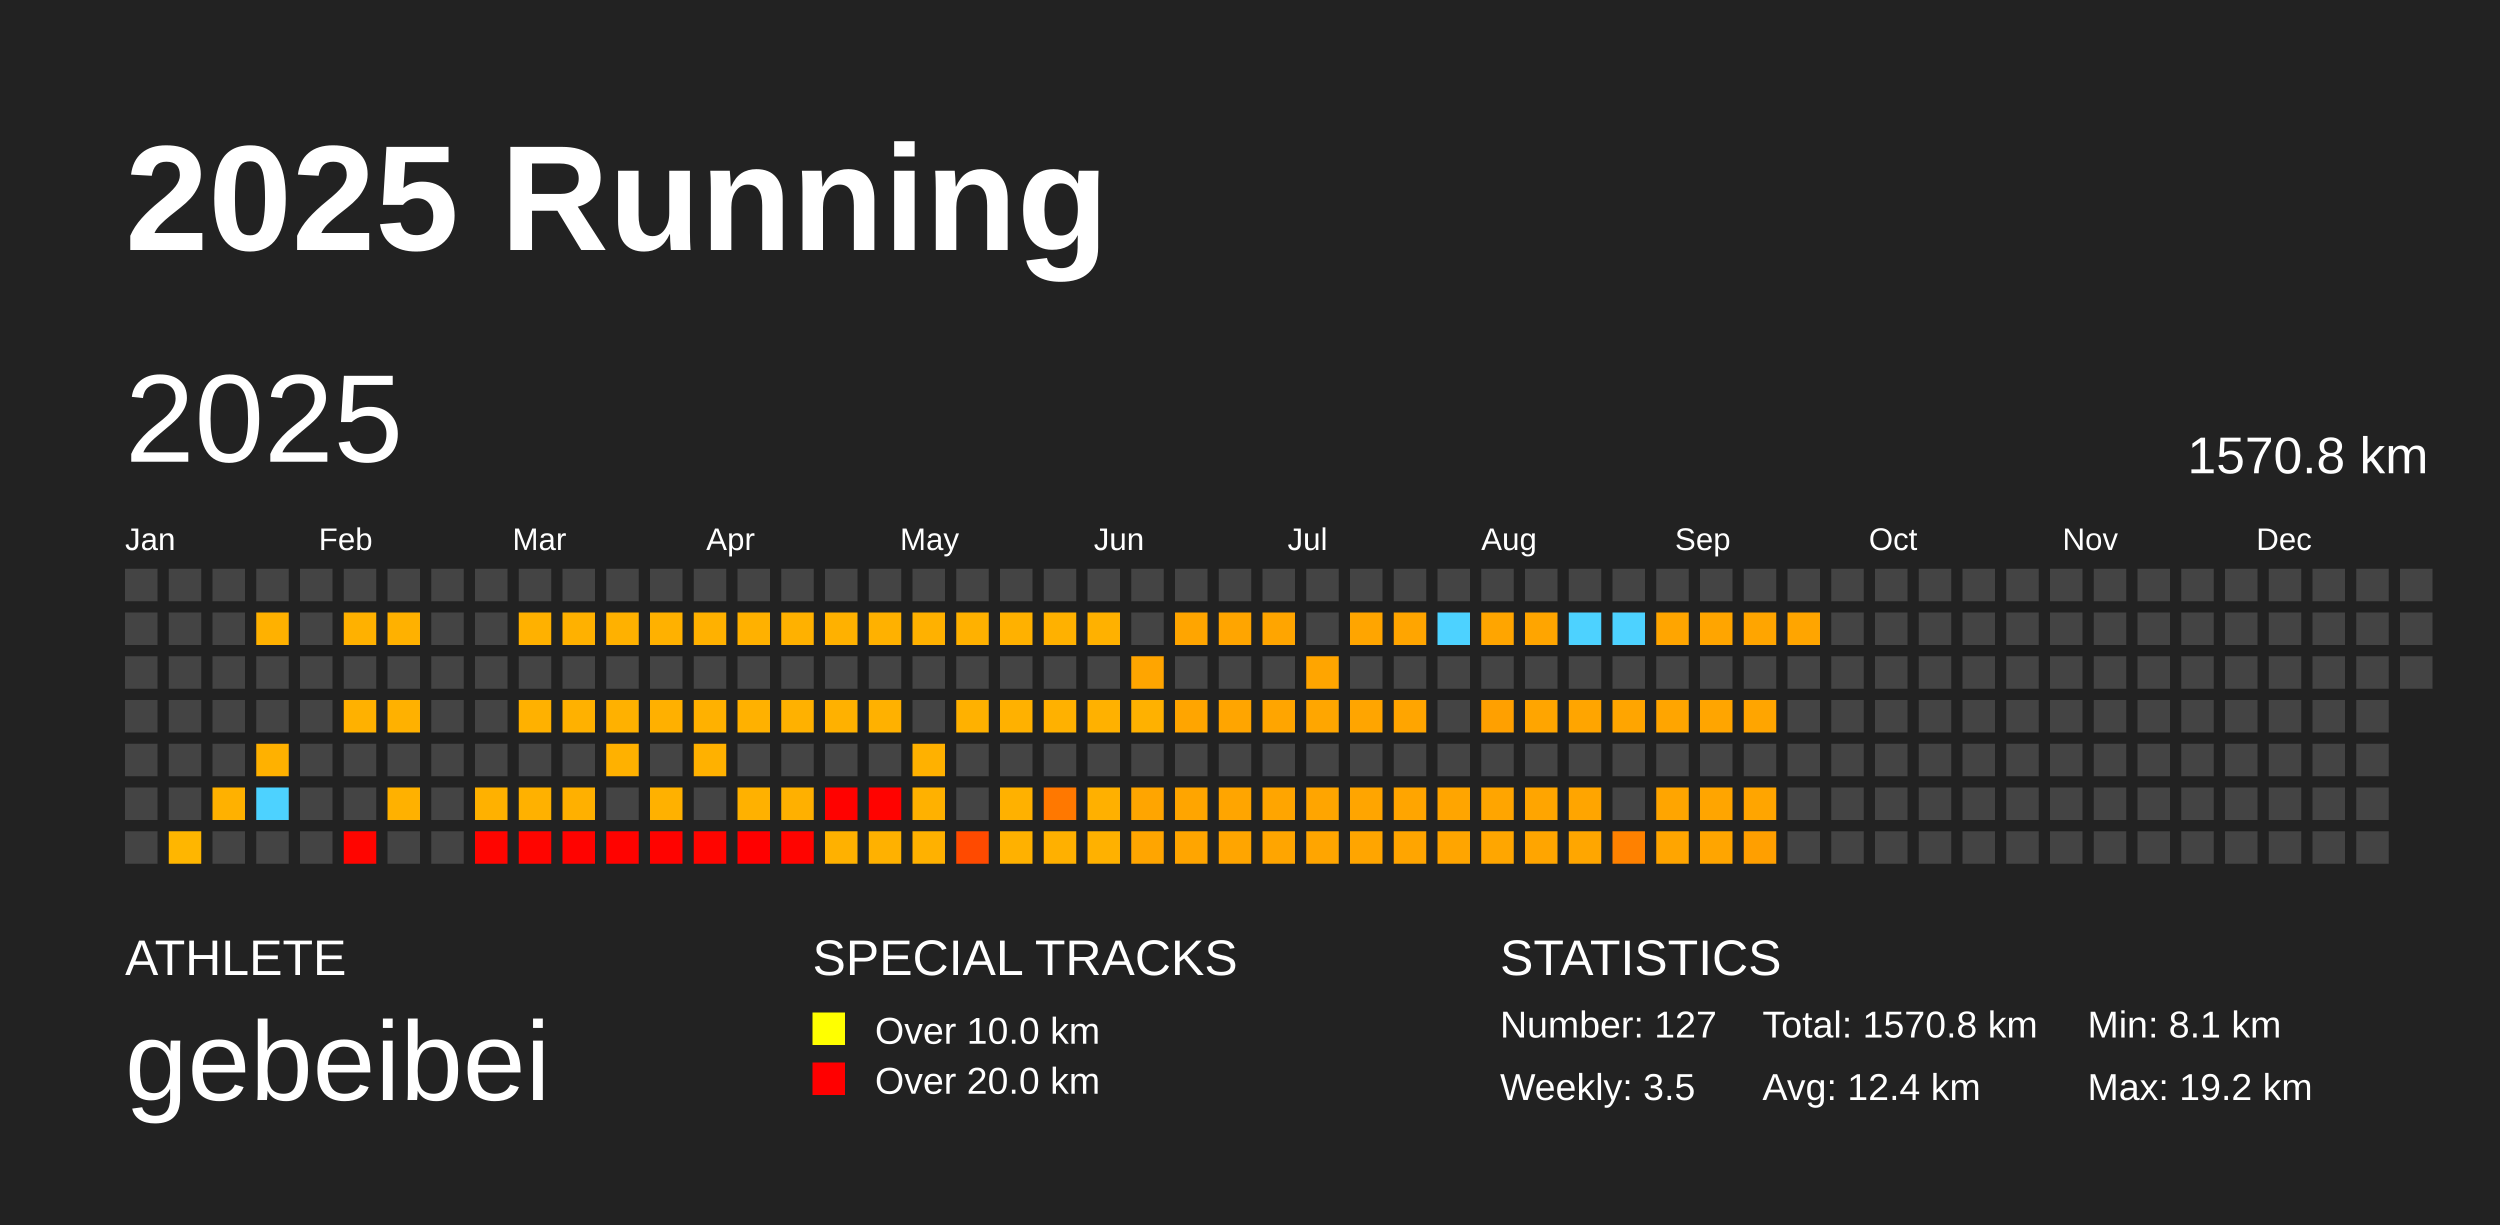
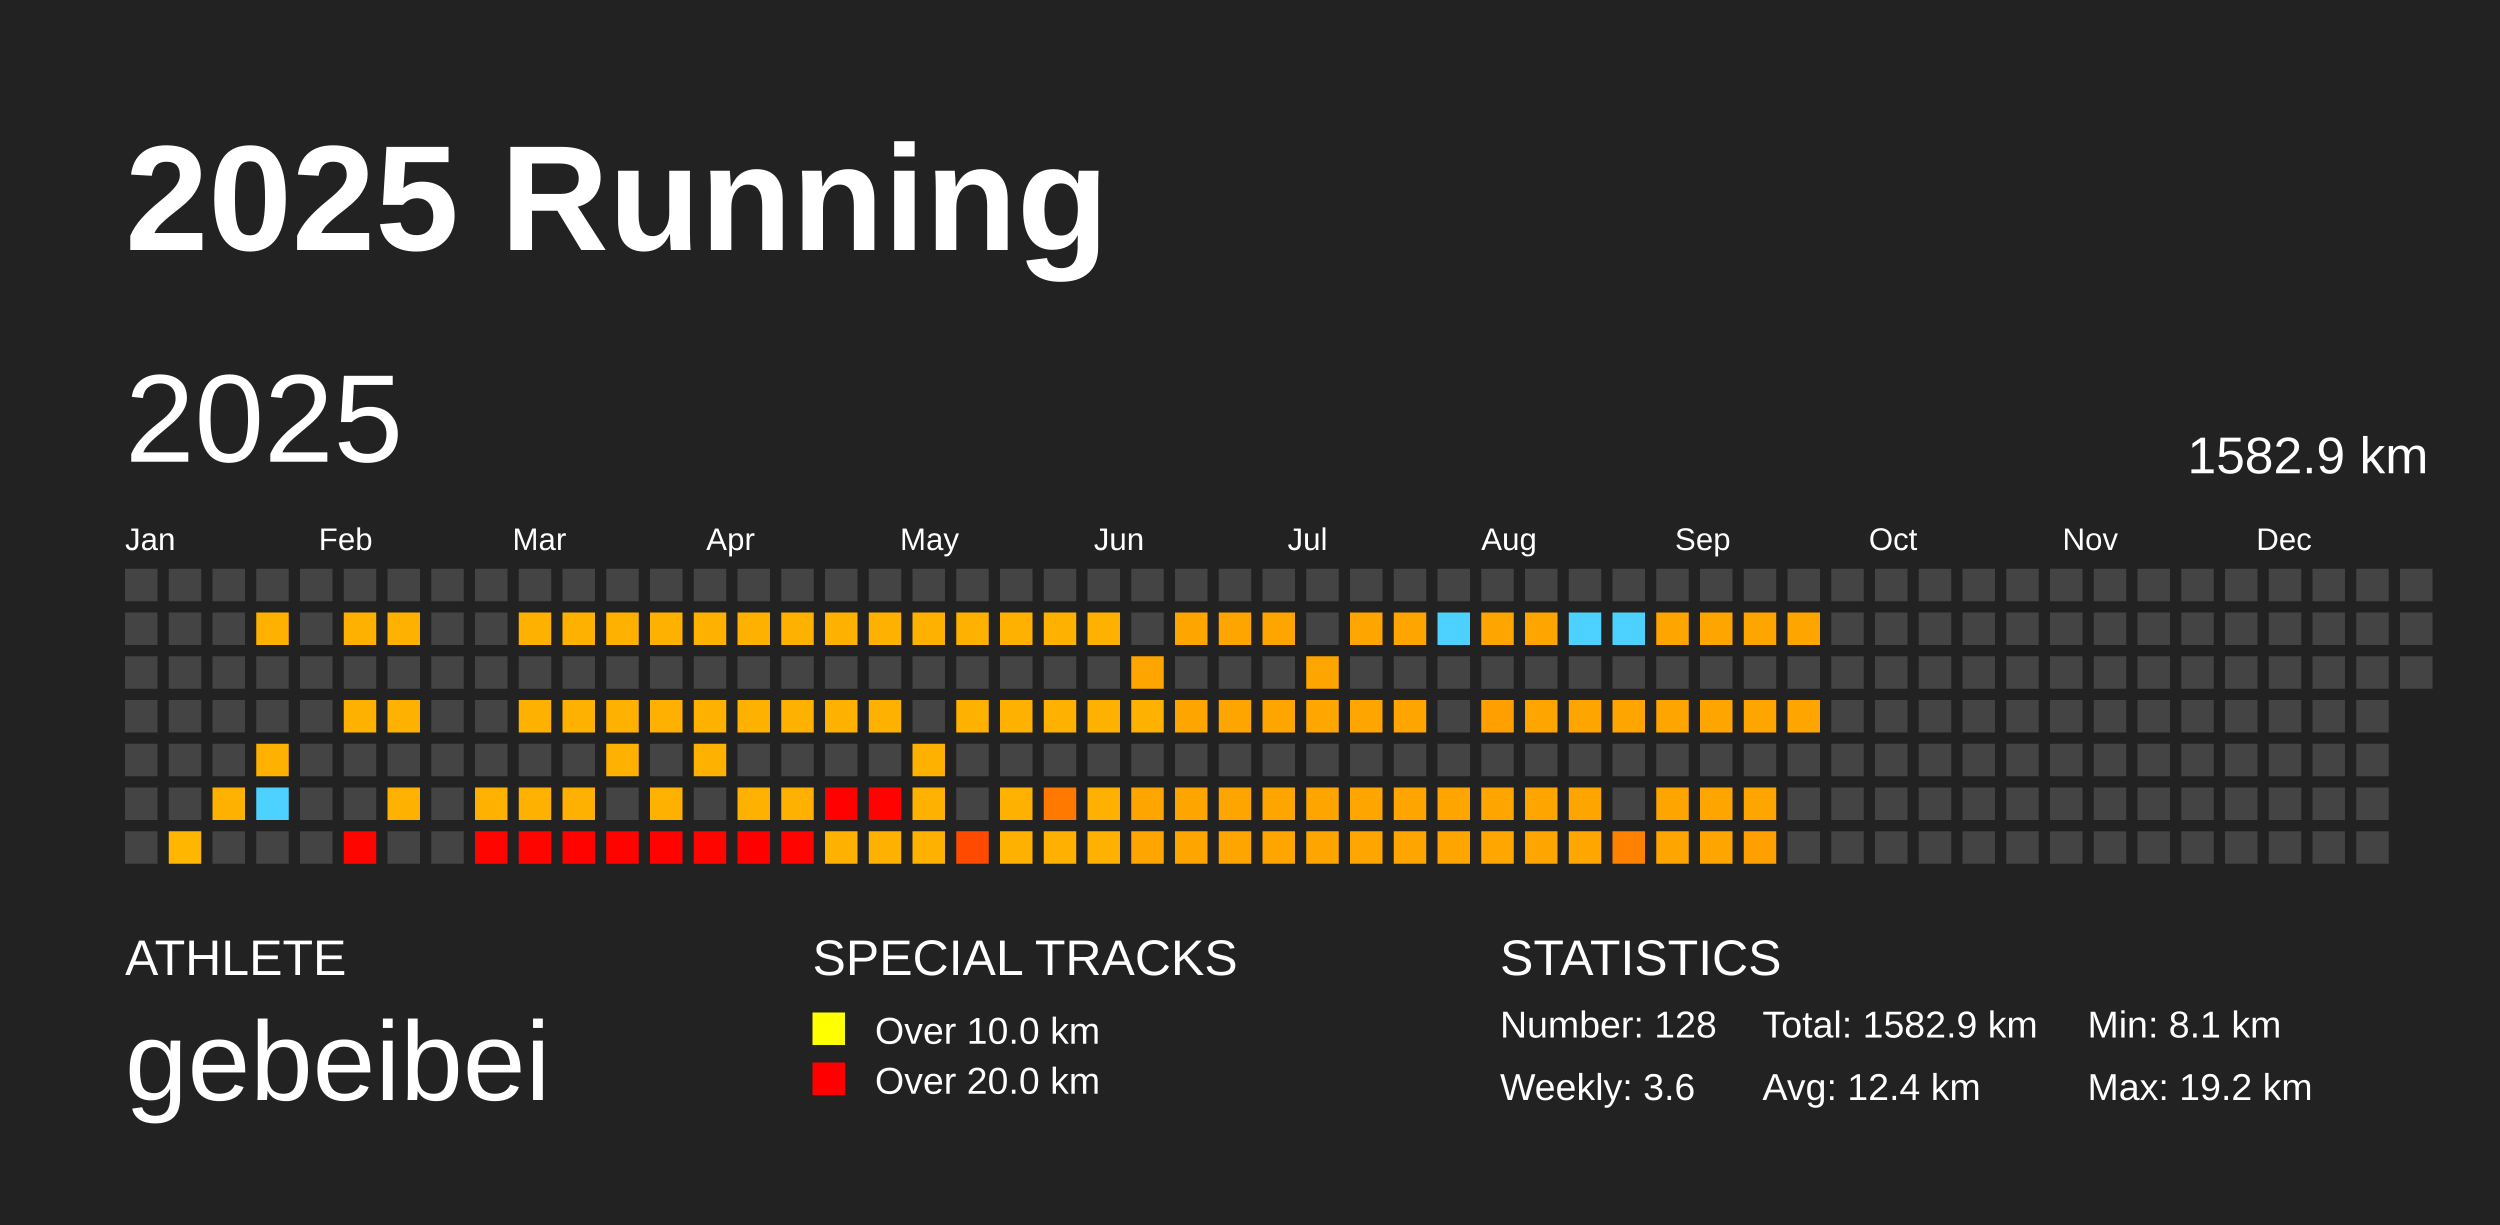
<svg xmlns="http://www.w3.org/2000/svg" baseProfile="full" height="98mm" version="1.1" viewBox="0,0,200,98" width="200mm">
  <defs />
  <rect fill="#222222" height="98" width="200" x="0" y="0" />
  <text fill="#FFFFFF" style="font-size:12px; font-family:Arial; font-weight:bold;" x="10" y="20">2025 Running</text>
  <text fill="#FFFFFF" style="font-size:4px; font-family:Arial" x="10" y="78">ATHLETE</text>
  <text fill="#FFFFFF" style="font-size:9px; font-family:Arial" x="10" y="88">gebeibei</text>
  <text fill="#FFFFFF" style="font-size:4px; font-family:Arial" x="65" y="78">SPECIAL TRACKS</text>
  <rect fill="yellow" height="2.6" width="2.6" x="65" y="81" />
  <text fill="#FFFFFF" style="font-size:3px; font-family:Arial" x="70" y="83.5">Over 10.0 km</text>
  <rect fill="red" height="2.6" width="2.6" x="65" y="85" />
  <text fill="#FFFFFF" style="font-size:3px; font-family:Arial" x="70" y="87.5">Over 20.0 km</text>
  <text fill="#FFFFFF" style="font-size:4px; font-family:Arial" x="120" y="78">STATISTICS</text>
-   <text fill="#FFFFFF" style="font-size:3px; font-family:Arial" x="120" y="83">Number: 127</text>
-   <text fill="#FFFFFF" style="font-size:3px; font-family:Arial" x="120" y="88">Weekly: 3.5</text>
-   <text fill="#FFFFFF" style="font-size:3px; font-family:Arial" x="141" y="83">Total: 1570.8 km</text>
+   <text fill="#FFFFFF" style="font-size:3px; font-family:Arial" x="120" y="83">Number: 128</text>
+   <text fill="#FFFFFF" style="font-size:3px; font-family:Arial" x="120" y="88">Weekly: 3.6</text>
+   <text fill="#FFFFFF" style="font-size:3px; font-family:Arial" x="141" y="83">Total: 1582.9 km</text>
  <text fill="#FFFFFF" style="font-size:3px; font-family:Arial" x="141" y="88">Avg: 12.4 km</text>
  <text fill="#FFFFFF" style="font-size:3px; font-family:Arial" x="167" y="83">Min: 8.1 km</text>
  <text fill="#FFFFFF" style="font-size:3px; font-family:Arial" x="167" y="88">Max: 19.2 km</text>
  <text dominant-baseline="hanging" fill="#FFFFFF" style="font-size:10.0px; font-family:Arial;" x="10" y="30">2025</text>
-   <text dominant-baseline="hanging" fill="#FFFFFF" style="font-size:4.125px; font-family:Arial;" x="175" y="35">1570.8 km</text>
+   <text dominant-baseline="hanging" fill="#FFFFFF" style="font-size:4.125px; font-family:Arial;" x="175" y="35">1582.9 km</text>
  <text fill="#FFFFFF" style="font-size:2.5px; font-family:Arial" x="10.0" y="44">Jan</text>
  <text fill="#FFFFFF" style="font-size:2.5px; font-family:Arial" x="25.5" y="44">Feb</text>
  <text fill="#FFFFFF" style="font-size:2.5px; font-family:Arial" x="41.0" y="44">Mar</text>
  <text fill="#FFFFFF" style="font-size:2.5px; font-family:Arial" x="56.5" y="44">Apr</text>
  <text fill="#FFFFFF" style="font-size:2.5px; font-family:Arial" x="72.0" y="44">May</text>
  <text fill="#FFFFFF" style="font-size:2.5px; font-family:Arial" x="87.5" y="44">Jun</text>
  <text fill="#FFFFFF" style="font-size:2.5px; font-family:Arial" x="103.0" y="44">Jul</text>
  <text fill="#FFFFFF" style="font-size:2.5px; font-family:Arial" x="118.5" y="44">Aug</text>
  <text fill="#FFFFFF" style="font-size:2.5px; font-family:Arial" x="134.0" y="44">Sep</text>
  <text fill="#FFFFFF" style="font-size:2.5px; font-family:Arial" x="149.5" y="44">Oct</text>
  <text fill="#FFFFFF" style="font-size:2.5px; font-family:Arial" x="165.0" y="44">Nov</text>
  <text fill="#FFFFFF" style="font-size:2.5px; font-family:Arial" x="180.5" y="44">Dec</text>
  <rect fill="#444444" height="2.6" width="2.6" x="10.0" y="45.5" />
  <rect fill="#444444" height="2.6" width="2.6" x="10.0" y="49.0" />
  <rect fill="#444444" height="2.6" width="2.6" x="10.0" y="52.5" />
  <rect fill="#444444" height="2.6" width="2.6" x="10.0" y="56.0" />
  <rect fill="#444444" height="2.6" width="2.6" x="10.0" y="59.5" />
  <rect fill="#444444" height="2.6" width="2.6" x="10.0" y="63.0" />
  <rect fill="#444444" height="2.6" width="2.6" x="10.0" y="66.5" />
  <rect fill="#444444" height="2.6" width="2.6" x="13.5" y="45.5" />
  <rect fill="#444444" height="2.6" width="2.6" x="13.5" y="49.0" />
  <rect fill="#444444" height="2.6" width="2.6" x="13.5" y="52.5" />
  <rect fill="#444444" height="2.6" width="2.6" x="13.5" y="56.0" />
  <rect fill="#444444" height="2.6" width="2.6" x="13.5" y="59.5" />
  <rect fill="#444444" height="2.6" width="2.6" x="13.5" y="63.0" />
  <rect fill="#ffb600" height="2.6" width="2.6" x="13.5" y="66.5" />
  <rect fill="#444444" height="2.6" width="2.6" x="17.0" y="45.5" />
  <rect fill="#444444" height="2.6" width="2.6" x="17.0" y="49.0" />
  <rect fill="#444444" height="2.6" width="2.6" x="17.0" y="52.5" />
  <rect fill="#444444" height="2.6" width="2.6" x="17.0" y="56.0" />
  <rect fill="#444444" height="2.6" width="2.6" x="17.0" y="59.5" />
  <rect fill="#ffb100" height="2.6" width="2.6" x="17.0" y="63.0" />
  <rect fill="#444444" height="2.6" width="2.6" x="17.0" y="66.5" />
  <rect fill="#444444" height="2.6" width="2.6" x="20.5" y="45.5" />
  <rect fill="#ffb100" height="2.6" width="2.6" x="20.5" y="49.0" />
  <rect fill="#444444" height="2.6" width="2.6" x="20.5" y="52.5" />
  <rect fill="#444444" height="2.6" width="2.6" x="20.5" y="56.0" />
  <rect fill="#ffb100" height="2.6" width="2.6" x="20.5" y="59.5" />
  <rect fill="#4dd2ff" height="2.6" width="2.6" x="20.5" y="63.0" />
  <rect fill="#444444" height="2.6" width="2.6" x="20.5" y="66.5" />
  <rect fill="#444444" height="2.6" width="2.6" x="24.0" y="45.5" />
  <rect fill="#444444" height="2.6" width="2.6" x="24.0" y="49.0" />
  <rect fill="#444444" height="2.6" width="2.6" x="24.0" y="52.5" />
  <rect fill="#444444" height="2.6" width="2.6" x="24.0" y="56.0" />
  <rect fill="#444444" height="2.6" width="2.6" x="24.0" y="59.5" />
  <rect fill="#444444" height="2.6" width="2.6" x="24.0" y="63.0" />
  <rect fill="#444444" height="2.6" width="2.6" x="24.0" y="66.5" />
  <rect fill="#444444" height="2.6" width="2.6" x="27.5" y="45.5" />
  <rect fill="#ffb100" height="2.6" width="2.6" x="27.5" y="49.0" />
  <rect fill="#444444" height="2.6" width="2.6" x="27.5" y="52.5" />
  <rect fill="#ffb100" height="2.6" width="2.6" x="27.5" y="56.0" />
  <rect fill="#444444" height="2.6" width="2.6" x="27.5" y="59.5" />
  <rect fill="#444444" height="2.6" width="2.6" x="27.5" y="63.0" />
  <rect fill="#ff0500" height="2.6" width="2.6" x="27.5" y="66.5" />
  <rect fill="#444444" height="2.6" width="2.6" x="31.0" y="45.5" />
  <rect fill="#ffb100" height="2.6" width="2.6" x="31.0" y="49.0" />
  <rect fill="#444444" height="2.6" width="2.6" x="31.0" y="52.5" />
  <rect fill="#ffb100" height="2.6" width="2.6" x="31.0" y="56.0" />
  <rect fill="#444444" height="2.6" width="2.6" x="31.0" y="59.5" />
  <rect fill="#ffb100" height="2.6" width="2.6" x="31.0" y="63.0" />
  <rect fill="#444444" height="2.6" width="2.6" x="31.0" y="66.5" />
  <rect fill="#444444" height="2.6" width="2.6" x="34.5" y="45.5" />
  <rect fill="#444444" height="2.6" width="2.6" x="34.5" y="49.0" />
  <rect fill="#444444" height="2.6" width="2.6" x="34.5" y="52.5" />
  <rect fill="#444444" height="2.6" width="2.6" x="34.5" y="56.0" />
  <rect fill="#444444" height="2.6" width="2.6" x="34.5" y="59.5" />
  <rect fill="#444444" height="2.6" width="2.6" x="34.5" y="63.0" />
  <rect fill="#444444" height="2.6" width="2.6" x="34.5" y="66.5" />
  <rect fill="#444444" height="2.6" width="2.6" x="38.0" y="45.5" />
  <rect fill="#444444" height="2.6" width="2.6" x="38.0" y="49.0" />
  <rect fill="#444444" height="2.6" width="2.6" x="38.0" y="52.5" />
  <rect fill="#444444" height="2.6" width="2.6" x="38.0" y="56.0" />
  <rect fill="#444444" height="2.6" width="2.6" x="38.0" y="59.5" />
  <rect fill="#ffb100" height="2.6" width="2.6" x="38.0" y="63.0" />
  <rect fill="#ff0500" height="2.6" width="2.6" x="38.0" y="66.5" />
  <rect fill="#444444" height="2.6" width="2.6" x="41.5" y="45.5" />
  <rect fill="#ffb100" height="2.6" width="2.6" x="41.5" y="49.0" />
  <rect fill="#444444" height="2.6" width="2.6" x="41.5" y="52.5" />
  <rect fill="#ffb100" height="2.6" width="2.6" x="41.5" y="56.0" />
  <rect fill="#444444" height="2.6" width="2.6" x="41.5" y="59.5" />
  <rect fill="#ffb100" height="2.6" width="2.6" x="41.5" y="63.0" />
  <rect fill="#ff0500" height="2.6" width="2.6" x="41.5" y="66.5" />
  <rect fill="#444444" height="2.6" width="2.6" x="45.0" y="45.5" />
  <rect fill="#ffb100" height="2.6" width="2.6" x="45.0" y="49.0" />
  <rect fill="#444444" height="2.6" width="2.6" x="45.0" y="52.5" />
  <rect fill="#ffb100" height="2.6" width="2.6" x="45.0" y="56.0" />
  <rect fill="#444444" height="2.6" width="2.6" x="45.0" y="59.5" />
  <rect fill="#ffb000" height="2.6" width="2.6" x="45.0" y="63.0" />
  <rect fill="#ff0300" height="2.6" width="2.6" x="45.0" y="66.5" />
  <rect fill="#444444" height="2.6" width="2.6" x="48.5" y="45.5" />
  <rect fill="#ffb100" height="2.6" width="2.6" x="48.5" y="49.0" />
  <rect fill="#444444" height="2.6" width="2.6" x="48.5" y="52.5" />
  <rect fill="#ffb100" height="2.6" width="2.6" x="48.5" y="56.0" />
  <rect fill="#ffb100" height="2.6" width="2.6" x="48.5" y="59.5" />
  <rect fill="#444444" height="2.6" width="2.6" x="48.5" y="63.0" />
  <rect fill="#ff0300" height="2.6" width="2.6" x="48.5" y="66.5" />
  <rect fill="#444444" height="2.6" width="2.6" x="52.0" y="45.5" />
  <rect fill="#ffb100" height="2.6" width="2.6" x="52.0" y="49.0" />
  <rect fill="#444444" height="2.6" width="2.6" x="52.0" y="52.5" />
  <rect fill="#ffb000" height="2.6" width="2.6" x="52.0" y="56.0" />
  <rect fill="#444444" height="2.6" width="2.6" x="52.0" y="59.5" />
  <rect fill="#ffb100" height="2.6" width="2.6" x="52.0" y="63.0" />
  <rect fill="#ff0300" height="2.6" width="2.6" x="52.0" y="66.5" />
  <rect fill="#444444" height="2.6" width="2.6" x="55.5" y="45.5" />
  <rect fill="#ffb100" height="2.6" width="2.6" x="55.5" y="49.0" />
  <rect fill="#444444" height="2.6" width="2.6" x="55.5" y="52.5" />
  <rect fill="#ffb100" height="2.6" width="2.6" x="55.5" y="56.0" />
  <rect fill="#ffb100" height="2.6" width="2.6" x="55.5" y="59.5" />
  <rect fill="#444444" height="2.6" width="2.6" x="55.5" y="63.0" />
  <rect fill="#ff0500" height="2.6" width="2.6" x="55.5" y="66.5" />
  <rect fill="#444444" height="2.6" width="2.6" x="59.0" y="45.5" />
  <rect fill="#ffb100" height="2.6" width="2.6" x="59.0" y="49.0" />
  <rect fill="#444444" height="2.6" width="2.6" x="59.0" y="52.5" />
  <rect fill="#ffb100" height="2.6" width="2.6" x="59.0" y="56.0" />
  <rect fill="#444444" height="2.6" width="2.6" x="59.0" y="59.5" />
  <rect fill="#ffb100" height="2.6" width="2.6" x="59.0" y="63.0" />
  <rect fill="#ff0000" height="2.6" width="2.6" x="59.0" y="66.5" />
  <rect fill="#444444" height="2.6" width="2.6" x="62.5" y="45.5" />
  <rect fill="#ffb100" height="2.6" width="2.6" x="62.5" y="49.0" />
  <rect fill="#444444" height="2.6" width="2.6" x="62.5" y="52.5" />
  <rect fill="#ffb100" height="2.6" width="2.6" x="62.5" y="56.0" />
  <rect fill="#444444" height="2.6" width="2.6" x="62.5" y="59.5" />
  <rect fill="#ffb000" height="2.6" width="2.6" x="62.5" y="63.0" />
  <rect fill="#ff0400" height="2.6" width="2.6" x="62.5" y="66.5" />
  <rect fill="#444444" height="2.6" width="2.6" x="66.0" y="45.5" />
  <rect fill="#ffb100" height="2.6" width="2.6" x="66.0" y="49.0" />
  <rect fill="#444444" height="2.6" width="2.6" x="66.0" y="52.5" />
  <rect fill="#ffb100" height="2.6" width="2.6" x="66.0" y="56.0" />
  <rect fill="#444444" height="2.6" width="2.6" x="66.0" y="59.5" />
  <rect fill="#ff0200" height="2.6" width="2.6" x="66.0" y="63.0" />
  <rect fill="#ffb100" height="2.6" width="2.6" x="66.0" y="66.5" />
  <rect fill="#444444" height="2.6" width="2.6" x="69.5" y="45.5" />
  <rect fill="#ffb100" height="2.6" width="2.6" x="69.5" y="49.0" />
  <rect fill="#444444" height="2.6" width="2.6" x="69.5" y="52.5" />
  <rect fill="#ffb100" height="2.6" width="2.6" x="69.5" y="56.0" />
  <rect fill="#444444" height="2.6" width="2.6" x="69.5" y="59.5" />
  <rect fill="#ff0300" height="2.6" width="2.6" x="69.5" y="63.0" />
  <rect fill="#ffb100" height="2.6" width="2.6" x="69.5" y="66.5" />
  <rect fill="#444444" height="2.6" width="2.6" x="73.0" y="45.5" />
  <rect fill="#ffb100" height="2.6" width="2.6" x="73.0" y="49.0" />
  <rect fill="#444444" height="2.6" width="2.6" x="73.0" y="52.5" />
  <rect fill="#444444" height="2.6" width="2.6" x="73.0" y="56.0" />
  <rect fill="#ffb100" height="2.6" width="2.6" x="73.0" y="59.5" />
  <rect fill="#ffb100" height="2.6" width="2.6" x="73.0" y="63.0" />
  <rect fill="#ffb100" height="2.6" width="2.6" x="73.0" y="66.5" />
  <rect fill="#444444" height="2.6" width="2.6" x="76.5" y="45.5" />
  <rect fill="#ffb100" height="2.6" width="2.6" x="76.5" y="49.0" />
  <rect fill="#444444" height="2.6" width="2.6" x="76.5" y="52.5" />
  <rect fill="#ffb100" height="2.6" width="2.6" x="76.5" y="56.0" />
  <rect fill="#444444" height="2.6" width="2.6" x="76.5" y="59.5" />
  <rect fill="#444444" height="2.6" width="2.6" x="76.5" y="63.0" />
  <rect fill="#ff4a00" height="2.6" width="2.6" x="76.5" y="66.5" />
  <rect fill="#444444" height="2.6" width="2.6" x="80.0" y="45.5" />
  <rect fill="#ffb100" height="2.6" width="2.6" x="80.0" y="49.0" />
  <rect fill="#444444" height="2.6" width="2.6" x="80.0" y="52.5" />
  <rect fill="#ffb100" height="2.6" width="2.6" x="80.0" y="56.0" />
  <rect fill="#444444" height="2.6" width="2.6" x="80.0" y="59.5" />
  <rect fill="#ffb100" height="2.6" width="2.6" x="80.0" y="63.0" />
  <rect fill="#ffb100" height="2.6" width="2.6" x="80.0" y="66.5" />
  <rect fill="#444444" height="2.6" width="2.6" x="83.5" y="45.5" />
  <rect fill="#ffb100" height="2.6" width="2.6" x="83.5" y="49.0" />
  <rect fill="#444444" height="2.6" width="2.6" x="83.5" y="52.5" />
  <rect fill="#ffb100" height="2.6" width="2.6" x="83.5" y="56.0" />
  <rect fill="#444444" height="2.6" width="2.6" x="83.5" y="59.5" />
  <rect fill="#ff7800" height="2.6" width="2.6" x="83.5" y="63.0" />
  <rect fill="#ffb000" height="2.6" width="2.6" x="83.5" y="66.5" />
  <rect fill="#444444" height="2.6" width="2.6" x="87.0" y="45.5" />
  <rect fill="#ffb100" height="2.6" width="2.6" x="87.0" y="49.0" />
  <rect fill="#444444" height="2.6" width="2.6" x="87.0" y="52.5" />
  <rect fill="#ffb100" height="2.6" width="2.6" x="87.0" y="56.0" />
  <rect fill="#444444" height="2.6" width="2.6" x="87.0" y="59.5" />
  <rect fill="#ffb000" height="2.6" width="2.6" x="87.0" y="63.0" />
  <rect fill="#ffb100" height="2.6" width="2.6" x="87.0" y="66.5" />
  <rect fill="#444444" height="2.6" width="2.6" x="90.5" y="45.5" />
  <rect fill="#444444" height="2.6" width="2.6" x="90.5" y="49.0" />
  <rect fill="#ffa500" height="2.6" width="2.6" x="90.5" y="52.5" />
  <rect fill="#ffb100" height="2.6" width="2.6" x="90.5" y="56.0" />
  <rect fill="#444444" height="2.6" width="2.6" x="90.5" y="59.5" />
  <rect fill="#ffa500" height="2.6" width="2.6" x="90.5" y="63.0" />
  <rect fill="#ffa500" height="2.6" width="2.6" x="90.5" y="66.5" />
  <rect fill="#444444" height="2.6" width="2.6" x="94.0" y="45.5" />
  <rect fill="#ffa500" height="2.6" width="2.6" x="94.0" y="49.0" />
  <rect fill="#444444" height="2.6" width="2.6" x="94.0" y="52.5" />
  <rect fill="#ffa500" height="2.6" width="2.6" x="94.0" y="56.0" />
  <rect fill="#444444" height="2.6" width="2.6" x="94.0" y="59.5" />
  <rect fill="#ffa500" height="2.6" width="2.6" x="94.0" y="63.0" />
  <rect fill="#ffa500" height="2.6" width="2.6" x="94.0" y="66.5" />
  <rect fill="#444444" height="2.6" width="2.6" x="97.5" y="45.5" />
  <rect fill="#ffa500" height="2.6" width="2.6" x="97.5" y="49.0" />
  <rect fill="#444444" height="2.6" width="2.6" x="97.5" y="52.5" />
  <rect fill="#ffa500" height="2.6" width="2.6" x="97.5" y="56.0" />
  <rect fill="#444444" height="2.6" width="2.6" x="97.5" y="59.5" />
  <rect fill="#ffa500" height="2.6" width="2.6" x="97.5" y="63.0" />
  <rect fill="#ffa500" height="2.6" width="2.6" x="97.5" y="66.5" />
  <rect fill="#444444" height="2.6" width="2.6" x="101.0" y="45.5" />
  <rect fill="#ffa500" height="2.6" width="2.6" x="101.0" y="49.0" />
  <rect fill="#444444" height="2.6" width="2.6" x="101.0" y="52.5" />
  <rect fill="#ffa500" height="2.6" width="2.6" x="101.0" y="56.0" />
  <rect fill="#444444" height="2.6" width="2.6" x="101.0" y="59.5" />
  <rect fill="#ffa500" height="2.6" width="2.6" x="101.0" y="63.0" />
  <rect fill="#ffa500" height="2.6" width="2.6" x="101.0" y="66.5" />
  <rect fill="#444444" height="2.6" width="2.6" x="104.5" y="45.5" />
  <rect fill="#444444" height="2.6" width="2.6" x="104.5" y="49.0" />
  <rect fill="#ffa500" height="2.6" width="2.6" x="104.5" y="52.5" />
  <rect fill="#ffa600" height="2.6" width="2.6" x="104.5" y="56.0" />
  <rect fill="#444444" height="2.6" width="2.6" x="104.5" y="59.5" />
  <rect fill="#ffa500" height="2.6" width="2.6" x="104.5" y="63.0" />
  <rect fill="#ffa500" height="2.6" width="2.6" x="104.5" y="66.5" />
  <rect fill="#444444" height="2.6" width="2.6" x="108.0" y="45.5" />
  <rect fill="#ffa500" height="2.6" width="2.6" x="108.0" y="49.0" />
  <rect fill="#444444" height="2.6" width="2.6" x="108.0" y="52.5" />
  <rect fill="#ffa500" height="2.6" width="2.6" x="108.0" y="56.0" />
  <rect fill="#444444" height="2.6" width="2.6" x="108.0" y="59.5" />
  <rect fill="#ffa500" height="2.6" width="2.6" x="108.0" y="63.0" />
  <rect fill="#ffa500" height="2.6" width="2.6" x="108.0" y="66.5" />
  <rect fill="#444444" height="2.6" width="2.6" x="111.5" y="45.5" />
  <rect fill="#ffa500" height="2.6" width="2.6" x="111.5" y="49.0" />
  <rect fill="#444444" height="2.6" width="2.6" x="111.5" y="52.5" />
  <rect fill="#ffa500" height="2.6" width="2.6" x="111.5" y="56.0" />
  <rect fill="#444444" height="2.6" width="2.6" x="111.5" y="59.5" />
  <rect fill="#ffa500" height="2.6" width="2.6" x="111.5" y="63.0" />
  <rect fill="#ffa500" height="2.6" width="2.6" x="111.5" y="66.5" />
  <rect fill="#444444" height="2.6" width="2.6" x="115.0" y="45.5" />
  <rect fill="#4dd2ff" height="2.6" width="2.6" x="115.0" y="49.0" />
  <rect fill="#444444" height="2.6" width="2.6" x="115.0" y="52.5" />
  <rect fill="#444444" height="2.6" width="2.6" x="115.0" y="56.0" />
  <rect fill="#444444" height="2.6" width="2.6" x="115.0" y="59.5" />
  <rect fill="#ffa500" height="2.6" width="2.6" x="115.0" y="63.0" />
  <rect fill="#ffa500" height="2.6" width="2.6" x="115.0" y="66.5" />
  <rect fill="#444444" height="2.6" width="2.6" x="118.5" y="45.5" />
  <rect fill="#ffa500" height="2.6" width="2.6" x="118.5" y="49.0" />
  <rect fill="#444444" height="2.6" width="2.6" x="118.5" y="52.5" />
  <rect fill="#ffa000" height="2.6" width="2.6" x="118.5" y="56.0" />
  <rect fill="#444444" height="2.6" width="2.6" x="118.5" y="59.5" />
  <rect fill="#ffa500" height="2.6" width="2.6" x="118.5" y="63.0" />
  <rect fill="#ffa600" height="2.6" width="2.6" x="118.5" y="66.5" />
  <rect fill="#444444" height="2.6" width="2.6" x="122.0" y="45.5" />
  <rect fill="#ffa500" height="2.6" width="2.6" x="122.0" y="49.0" />
  <rect fill="#444444" height="2.6" width="2.6" x="122.0" y="52.5" />
  <rect fill="#ffa500" height="2.6" width="2.6" x="122.0" y="56.0" />
  <rect fill="#444444" height="2.6" width="2.6" x="122.0" y="59.5" />
  <rect fill="#ffa500" height="2.6" width="2.6" x="122.0" y="63.0" />
  <rect fill="#ffa500" height="2.6" width="2.6" x="122.0" y="66.5" />
  <rect fill="#444444" height="2.6" width="2.6" x="125.5" y="45.5" />
  <rect fill="#4dd2ff" height="2.6" width="2.6" x="125.5" y="49.0" />
  <rect fill="#444444" height="2.6" width="2.6" x="125.5" y="52.5" />
  <rect fill="#ffa500" height="2.6" width="2.6" x="125.5" y="56.0" />
  <rect fill="#444444" height="2.6" width="2.6" x="125.5" y="59.5" />
  <rect fill="#ffa500" height="2.6" width="2.6" x="125.5" y="63.0" />
  <rect fill="#ffa600" height="2.6" width="2.6" x="125.5" y="66.5" />
  <rect fill="#444444" height="2.6" width="2.6" x="129.0" y="45.5" />
  <rect fill="#4dd2ff" height="2.6" width="2.6" x="129.0" y="49.0" />
  <rect fill="#444444" height="2.6" width="2.6" x="129.0" y="52.5" />
  <rect fill="#ffa500" height="2.6" width="2.6" x="129.0" y="56.0" />
  <rect fill="#444444" height="2.6" width="2.6" x="129.0" y="59.5" />
  <rect fill="#444444" height="2.6" width="2.6" x="129.0" y="63.0" />
  <rect fill="#ff8100" height="2.6" width="2.6" x="129.0" y="66.5" />
  <rect fill="#444444" height="2.6" width="2.6" x="132.5" y="45.5" />
  <rect fill="#ffa500" height="2.6" width="2.6" x="132.5" y="49.0" />
  <rect fill="#444444" height="2.6" width="2.6" x="132.5" y="52.5" />
  <rect fill="#ffa500" height="2.6" width="2.6" x="132.5" y="56.0" />
  <rect fill="#444444" height="2.6" width="2.6" x="132.5" y="59.5" />
  <rect fill="#ffa500" height="2.6" width="2.6" x="132.5" y="63.0" />
  <rect fill="#ffa500" height="2.6" width="2.6" x="132.5" y="66.5" />
  <rect fill="#444444" height="2.6" width="2.6" x="136.0" y="45.5" />
  <rect fill="#ffa500" height="2.6" width="2.6" x="136.0" y="49.0" />
  <rect fill="#444444" height="2.6" width="2.6" x="136.0" y="52.5" />
  <rect fill="#ffa500" height="2.6" width="2.6" x="136.0" y="56.0" />
  <rect fill="#444444" height="2.6" width="2.6" x="136.0" y="59.5" />
  <rect fill="#ffa500" height="2.6" width="2.6" x="136.0" y="63.0" />
  <rect fill="#ffa500" height="2.6" width="2.6" x="136.0" y="66.5" />
  <rect fill="#444444" height="2.6" width="2.6" x="139.5" y="45.5" />
  <rect fill="#ffa500" height="2.6" width="2.6" x="139.5" y="49.0" />
  <rect fill="#444444" height="2.6" width="2.6" x="139.5" y="52.5" />
  <rect fill="#ffa500" height="2.6" width="2.6" x="139.5" y="56.0" />
  <rect fill="#444444" height="2.6" width="2.6" x="139.5" y="59.5" />
  <rect fill="#ffa500" height="2.6" width="2.6" x="139.5" y="63.0" />
  <rect fill="#ff9f00" height="2.6" width="2.6" x="139.5" y="66.5" />
  <rect fill="#444444" height="2.6" width="2.6" x="143.0" y="45.5" />
  <rect fill="#ffa500" height="2.6" width="2.6" x="143.0" y="49.0" />
  <rect fill="#444444" height="2.6" width="2.6" x="143.0" y="52.5" />
-   <rect fill="#444444" height="2.6" width="2.6" x="143.0" y="56.0" />
+   <rect fill="#ffa500" height="2.6" width="2.6" x="143.0" y="56.0" />
  <rect fill="#444444" height="2.6" width="2.6" x="143.0" y="59.5" />
  <rect fill="#444444" height="2.6" width="2.6" x="143.0" y="63.0" />
  <rect fill="#444444" height="2.6" width="2.6" x="143.0" y="66.5" />
  <rect fill="#444444" height="2.6" width="2.6" x="146.5" y="45.5" />
  <rect fill="#444444" height="2.6" width="2.6" x="146.5" y="49.0" />
  <rect fill="#444444" height="2.6" width="2.6" x="146.5" y="52.5" />
  <rect fill="#444444" height="2.6" width="2.6" x="146.5" y="56.0" />
  <rect fill="#444444" height="2.6" width="2.6" x="146.5" y="59.5" />
  <rect fill="#444444" height="2.6" width="2.6" x="146.5" y="63.0" />
  <rect fill="#444444" height="2.6" width="2.6" x="146.5" y="66.5" />
  <rect fill="#444444" height="2.6" width="2.6" x="150.0" y="45.5" />
  <rect fill="#444444" height="2.6" width="2.6" x="150.0" y="49.0" />
  <rect fill="#444444" height="2.6" width="2.6" x="150.0" y="52.5" />
  <rect fill="#444444" height="2.6" width="2.6" x="150.0" y="56.0" />
  <rect fill="#444444" height="2.6" width="2.6" x="150.0" y="59.5" />
  <rect fill="#444444" height="2.6" width="2.6" x="150.0" y="63.0" />
  <rect fill="#444444" height="2.6" width="2.6" x="150.0" y="66.5" />
  <rect fill="#444444" height="2.6" width="2.6" x="153.5" y="45.5" />
  <rect fill="#444444" height="2.6" width="2.6" x="153.5" y="49.0" />
  <rect fill="#444444" height="2.6" width="2.6" x="153.5" y="52.5" />
  <rect fill="#444444" height="2.6" width="2.6" x="153.5" y="56.0" />
  <rect fill="#444444" height="2.6" width="2.6" x="153.5" y="59.5" />
  <rect fill="#444444" height="2.6" width="2.6" x="153.5" y="63.0" />
  <rect fill="#444444" height="2.6" width="2.6" x="153.5" y="66.5" />
  <rect fill="#444444" height="2.6" width="2.6" x="157.0" y="45.5" />
  <rect fill="#444444" height="2.6" width="2.6" x="157.0" y="49.0" />
  <rect fill="#444444" height="2.6" width="2.6" x="157.0" y="52.5" />
  <rect fill="#444444" height="2.6" width="2.6" x="157.0" y="56.0" />
  <rect fill="#444444" height="2.6" width="2.6" x="157.0" y="59.5" />
  <rect fill="#444444" height="2.6" width="2.6" x="157.0" y="63.0" />
  <rect fill="#444444" height="2.6" width="2.6" x="157.0" y="66.5" />
  <rect fill="#444444" height="2.6" width="2.6" x="160.5" y="45.5" />
  <rect fill="#444444" height="2.6" width="2.6" x="160.5" y="49.0" />
  <rect fill="#444444" height="2.6" width="2.6" x="160.5" y="52.5" />
  <rect fill="#444444" height="2.6" width="2.6" x="160.5" y="56.0" />
  <rect fill="#444444" height="2.6" width="2.6" x="160.5" y="59.5" />
  <rect fill="#444444" height="2.6" width="2.6" x="160.5" y="63.0" />
  <rect fill="#444444" height="2.6" width="2.6" x="160.5" y="66.5" />
  <rect fill="#444444" height="2.6" width="2.6" x="164.0" y="45.5" />
  <rect fill="#444444" height="2.6" width="2.6" x="164.0" y="49.0" />
  <rect fill="#444444" height="2.6" width="2.6" x="164.0" y="52.5" />
  <rect fill="#444444" height="2.6" width="2.6" x="164.0" y="56.0" />
  <rect fill="#444444" height="2.6" width="2.6" x="164.0" y="59.5" />
  <rect fill="#444444" height="2.6" width="2.6" x="164.0" y="63.0" />
  <rect fill="#444444" height="2.6" width="2.6" x="164.0" y="66.5" />
  <rect fill="#444444" height="2.6" width="2.6" x="167.5" y="45.5" />
  <rect fill="#444444" height="2.6" width="2.6" x="167.5" y="49.0" />
  <rect fill="#444444" height="2.6" width="2.6" x="167.5" y="52.5" />
  <rect fill="#444444" height="2.6" width="2.6" x="167.5" y="56.0" />
  <rect fill="#444444" height="2.6" width="2.6" x="167.5" y="59.5" />
  <rect fill="#444444" height="2.6" width="2.6" x="167.5" y="63.0" />
  <rect fill="#444444" height="2.6" width="2.6" x="167.5" y="66.5" />
  <rect fill="#444444" height="2.6" width="2.6" x="171.0" y="45.5" />
  <rect fill="#444444" height="2.6" width="2.6" x="171.0" y="49.0" />
  <rect fill="#444444" height="2.6" width="2.6" x="171.0" y="52.5" />
  <rect fill="#444444" height="2.6" width="2.6" x="171.0" y="56.0" />
  <rect fill="#444444" height="2.6" width="2.6" x="171.0" y="59.5" />
  <rect fill="#444444" height="2.6" width="2.6" x="171.0" y="63.0" />
  <rect fill="#444444" height="2.6" width="2.6" x="171.0" y="66.5" />
  <rect fill="#444444" height="2.6" width="2.6" x="174.5" y="45.5" />
  <rect fill="#444444" height="2.6" width="2.6" x="174.5" y="49.0" />
  <rect fill="#444444" height="2.6" width="2.6" x="174.5" y="52.5" />
  <rect fill="#444444" height="2.6" width="2.6" x="174.5" y="56.0" />
  <rect fill="#444444" height="2.6" width="2.6" x="174.5" y="59.5" />
  <rect fill="#444444" height="2.6" width="2.6" x="174.5" y="63.0" />
  <rect fill="#444444" height="2.6" width="2.6" x="174.5" y="66.5" />
  <rect fill="#444444" height="2.6" width="2.6" x="178.0" y="45.5" />
  <rect fill="#444444" height="2.6" width="2.6" x="178.0" y="49.0" />
  <rect fill="#444444" height="2.6" width="2.6" x="178.0" y="52.5" />
  <rect fill="#444444" height="2.6" width="2.6" x="178.0" y="56.0" />
  <rect fill="#444444" height="2.6" width="2.6" x="178.0" y="59.5" />
  <rect fill="#444444" height="2.6" width="2.6" x="178.0" y="63.0" />
  <rect fill="#444444" height="2.6" width="2.6" x="178.0" y="66.5" />
  <rect fill="#444444" height="2.6" width="2.6" x="181.5" y="45.5" />
  <rect fill="#444444" height="2.6" width="2.6" x="181.5" y="49.0" />
  <rect fill="#444444" height="2.6" width="2.6" x="181.5" y="52.5" />
  <rect fill="#444444" height="2.6" width="2.6" x="181.5" y="56.0" />
  <rect fill="#444444" height="2.6" width="2.6" x="181.5" y="59.5" />
  <rect fill="#444444" height="2.6" width="2.6" x="181.5" y="63.0" />
  <rect fill="#444444" height="2.6" width="2.6" x="181.5" y="66.5" />
  <rect fill="#444444" height="2.6" width="2.6" x="185.0" y="45.5" />
  <rect fill="#444444" height="2.6" width="2.6" x="185.0" y="49.0" />
  <rect fill="#444444" height="2.6" width="2.6" x="185.0" y="52.5" />
  <rect fill="#444444" height="2.6" width="2.6" x="185.0" y="56.0" />
  <rect fill="#444444" height="2.6" width="2.6" x="185.0" y="59.5" />
  <rect fill="#444444" height="2.6" width="2.6" x="185.0" y="63.0" />
  <rect fill="#444444" height="2.6" width="2.6" x="185.0" y="66.5" />
  <rect fill="#444444" height="2.6" width="2.6" x="188.5" y="45.5" />
  <rect fill="#444444" height="2.6" width="2.6" x="188.5" y="49.0" />
  <rect fill="#444444" height="2.6" width="2.6" x="188.5" y="52.5" />
  <rect fill="#444444" height="2.6" width="2.6" x="188.5" y="56.0" />
  <rect fill="#444444" height="2.6" width="2.6" x="188.5" y="59.5" />
  <rect fill="#444444" height="2.6" width="2.6" x="188.5" y="63.0" />
  <rect fill="#444444" height="2.6" width="2.6" x="188.5" y="66.5" />
  <rect fill="#444444" height="2.6" width="2.6" x="192.0" y="45.5" />
  <rect fill="#444444" height="2.6" width="2.6" x="192.0" y="49.0" />
  <rect fill="#444444" height="2.6" width="2.6" x="192.0" y="52.5" />
</svg>
